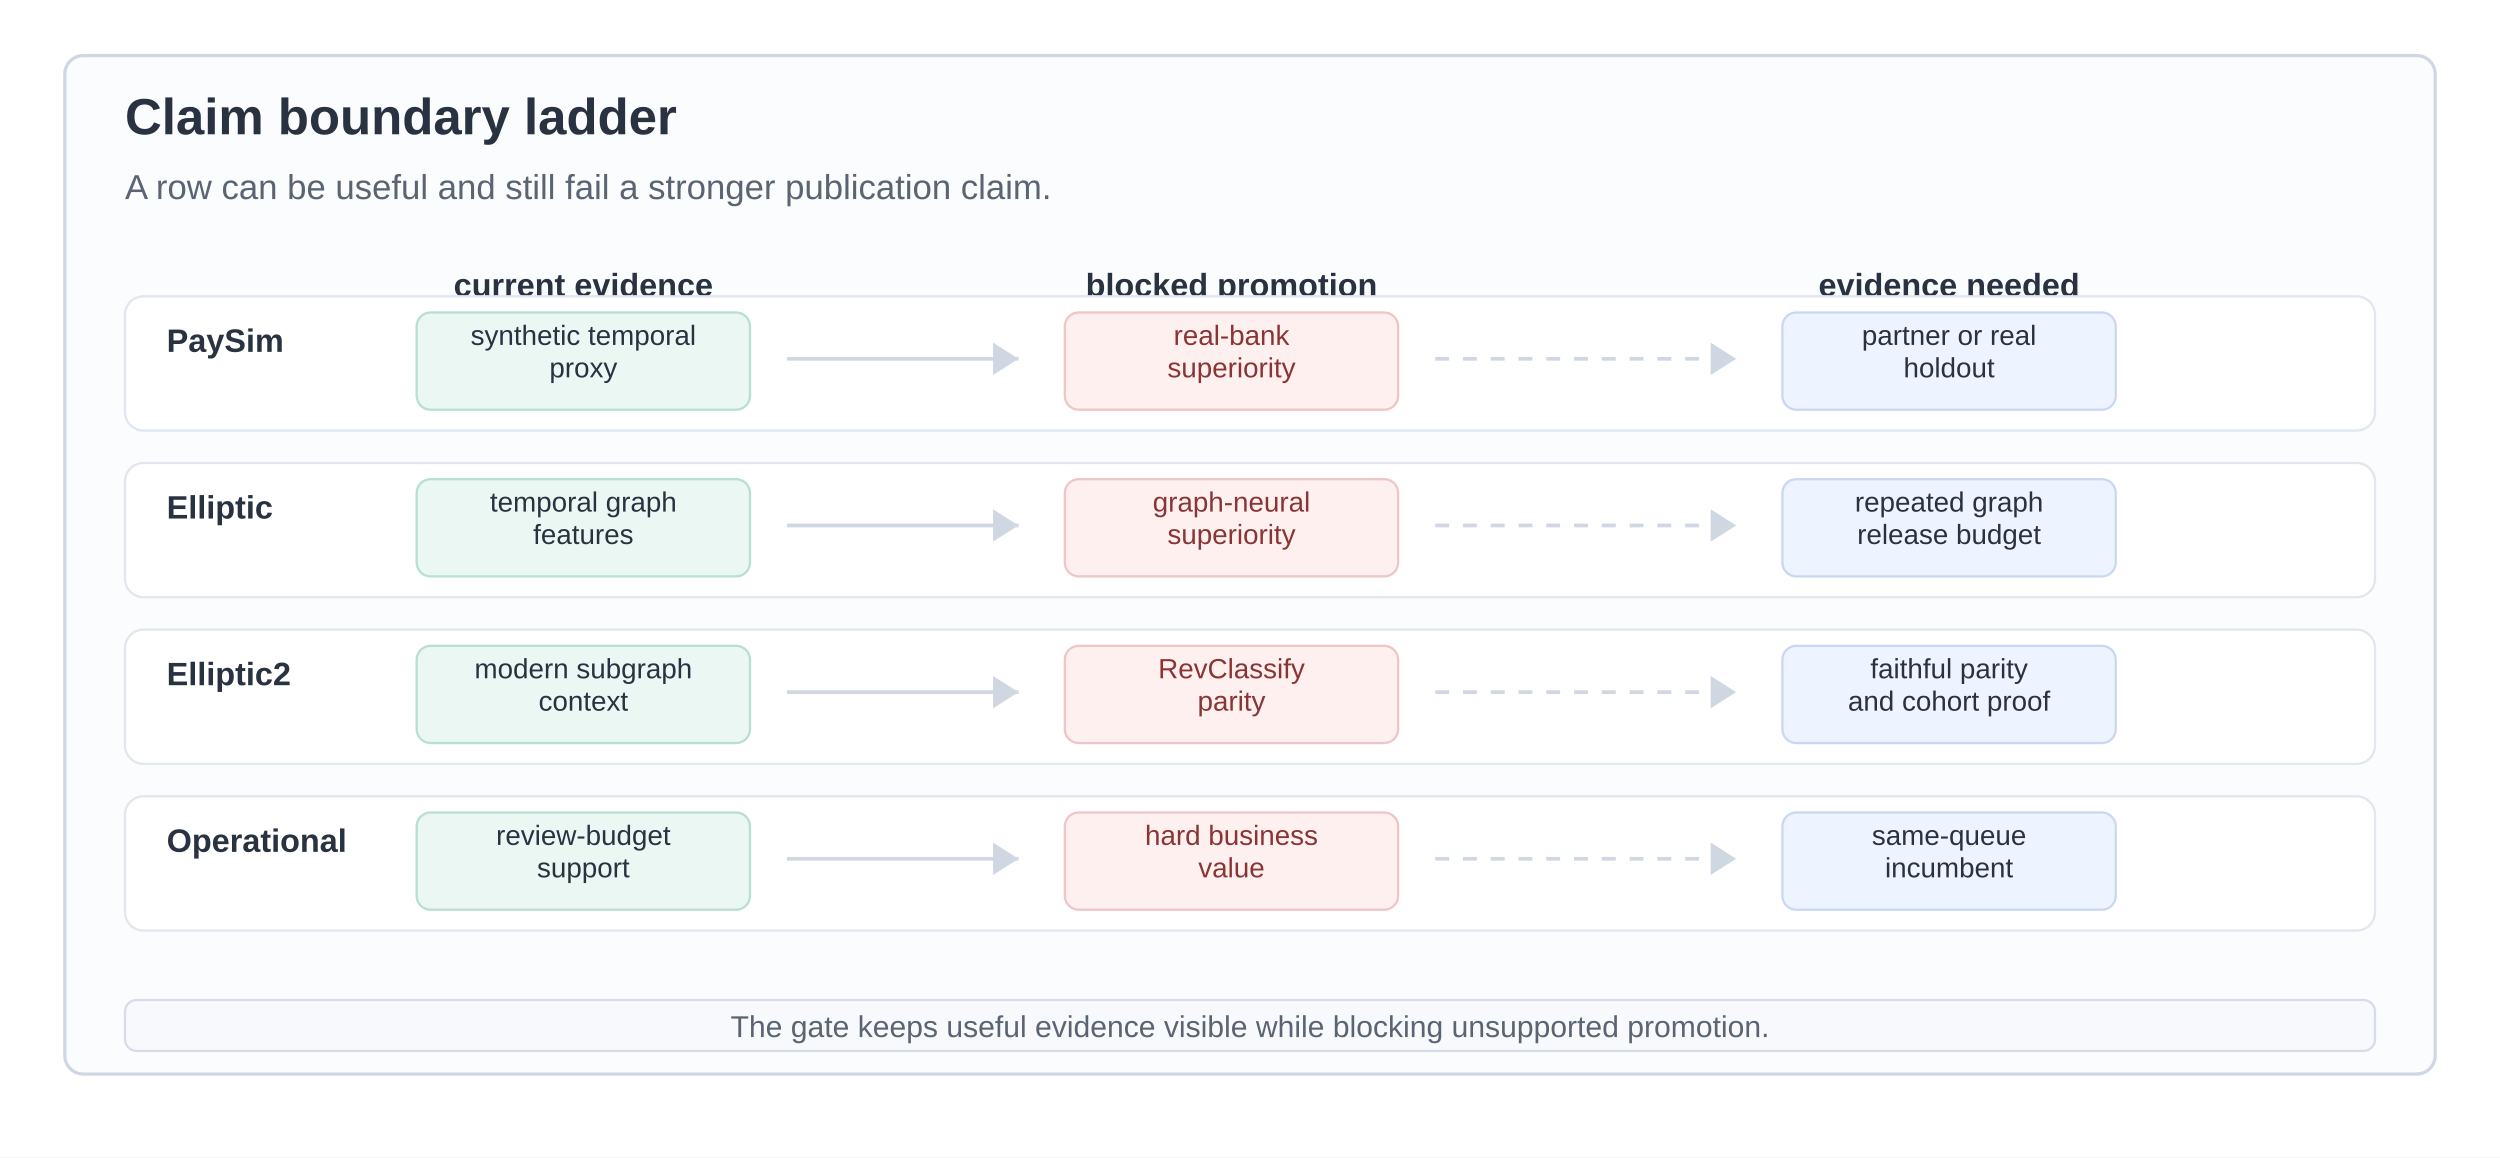
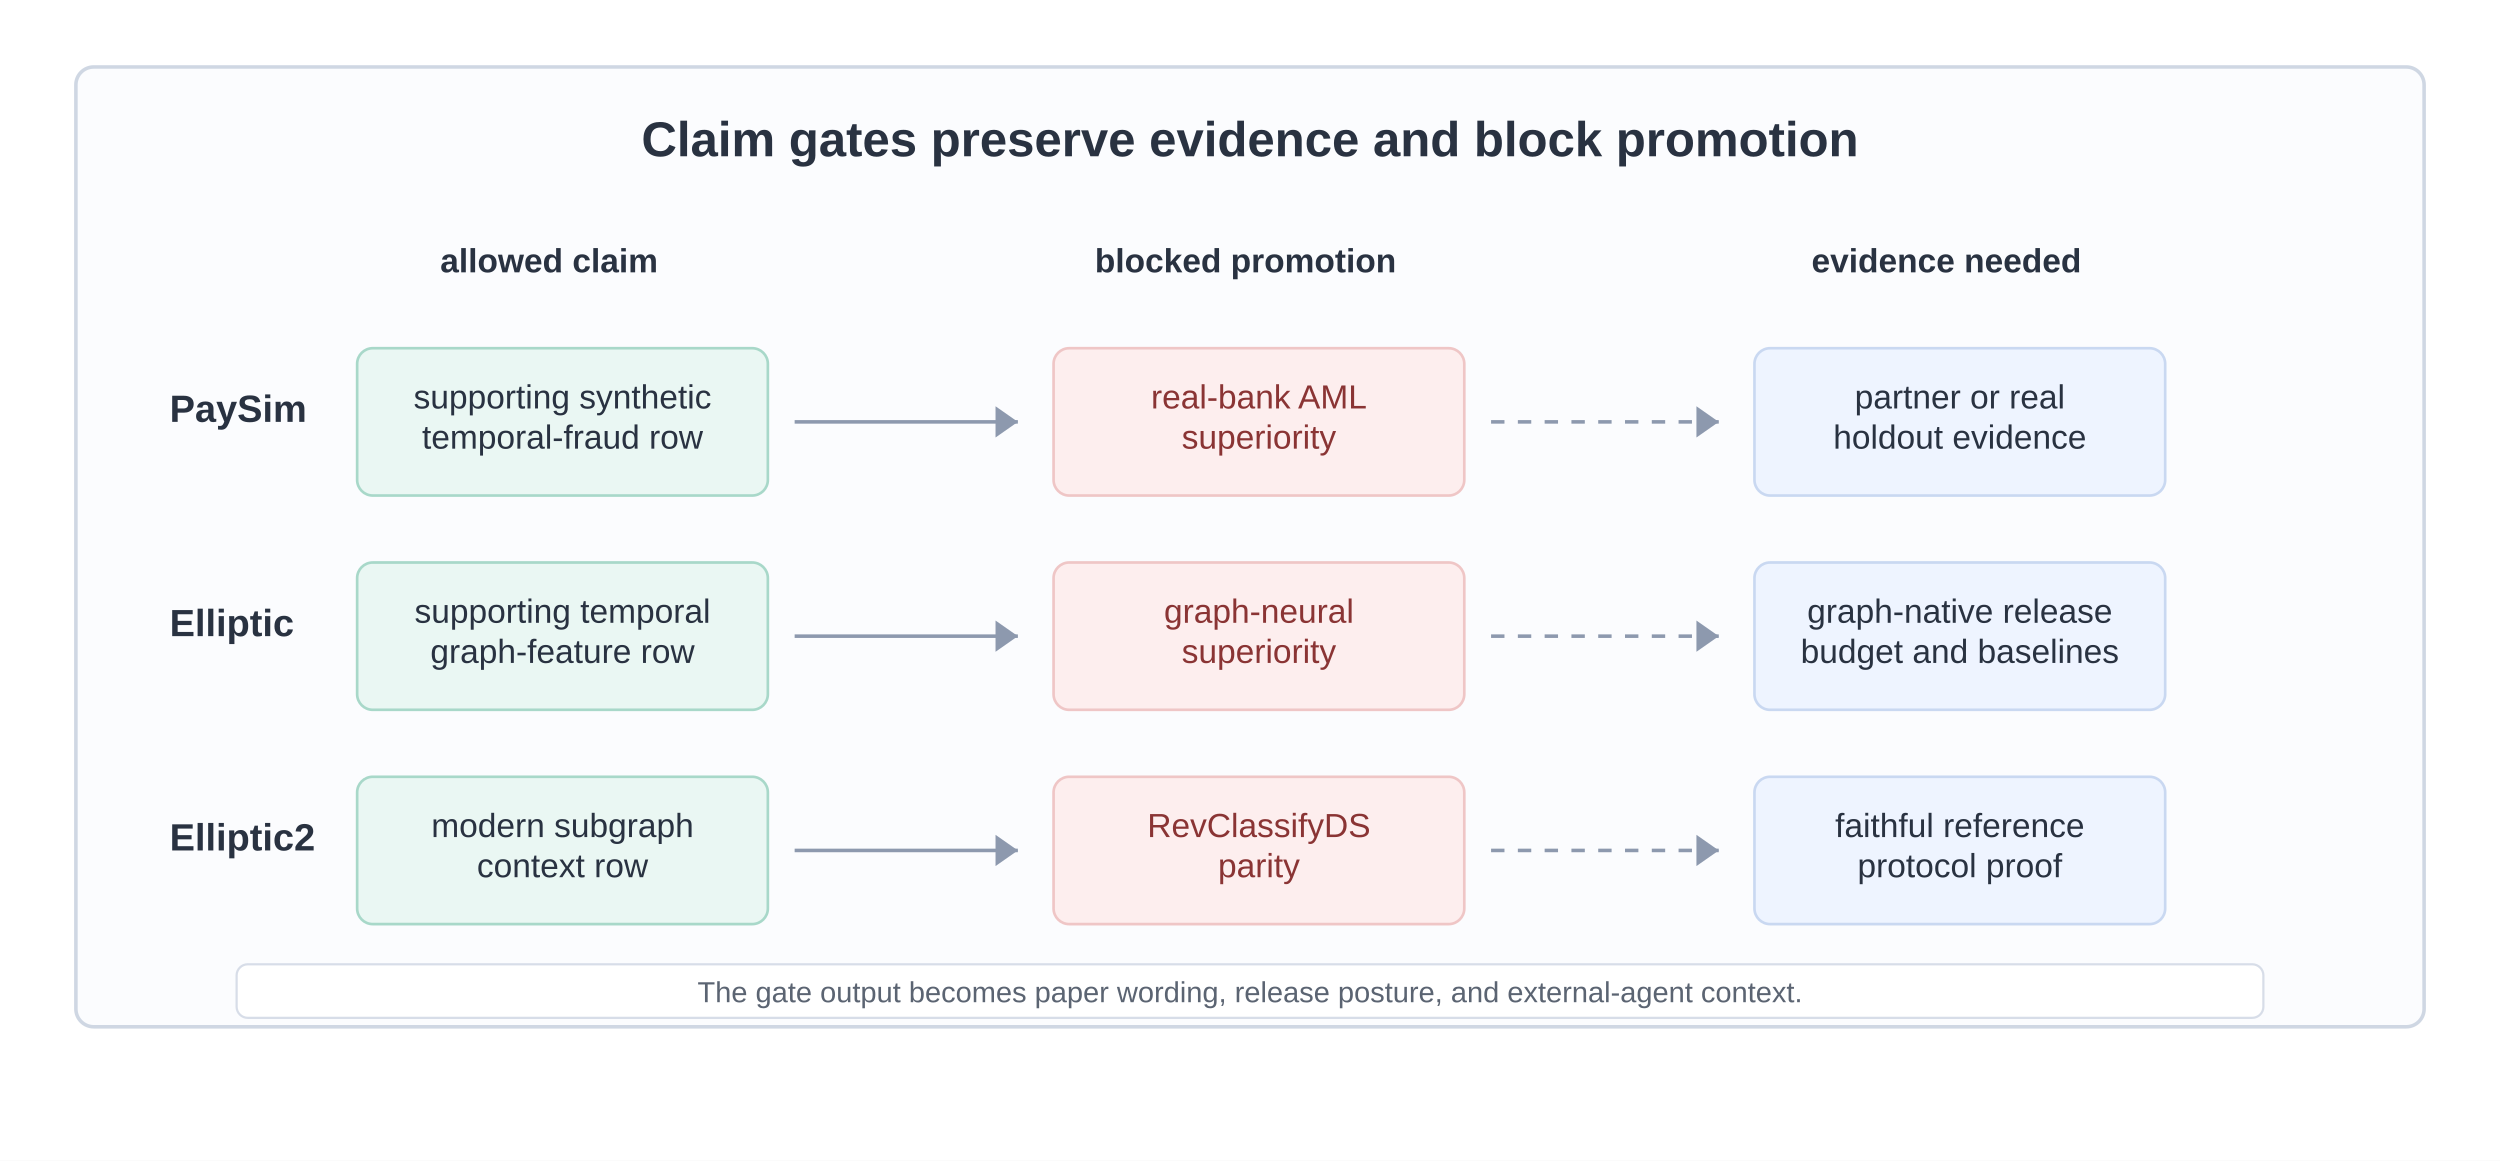
- <svg xmlns="http://www.w3.org/2000/svg" width="1080" height="500" viewBox="0 0 1080 500" role="img">
+ <svg xmlns="http://www.w3.org/2000/svg" width="1120" height="520" viewBox="0 0 1120 520" role="img">
  <style>text{font-family:Arial,Helvetica,sans-serif;letter-spacing:0}</style>
  <rect width="100%" height="100%" fill="#ffffff" />
-   <rect x="28" y="24" width="1024" height="440" rx="8" fill="#fbfcfe" stroke="#cfd7e3" stroke-width="1.4" />
-   <text x="54" y="58" font-size="22" font-weight="700" fill="#293241">Claim boundary ladder</text>
-   <text x="54" y="86" font-size="15" fill="#5b6472">A row can be useful and still fail a stronger publication claim.</text>
-   <text x="252" y="128" text-anchor="middle" font-size="14" font-weight="700" fill="#293241">current evidence</text>
-   <text x="532" y="128" text-anchor="middle" font-size="14" font-weight="700" fill="#293241">blocked promotion</text>
-   <text x="842" y="128" text-anchor="middle" font-size="14" font-weight="700" fill="#293241">evidence needed</text>
-   <rect x="54" y="128" width="972" height="58" rx="8" fill="#ffffff" stroke="#e1e6ef" stroke-width="1" />
-   <text x="72" y="152" font-size="14" font-weight="700" fill="#293241">PaySim</text>
-   <rect x="180" y="135" width="144" height="42" rx="6" fill="#eaf7f3" stroke="#b8dfd1" stroke-width="1" />
-   <rect x="460" y="135" width="144" height="42" rx="6" fill="#fff0f0" stroke="#efc6c6" stroke-width="1" />
-   <rect x="770" y="135" width="144" height="42" rx="6" fill="#eef4ff" stroke="#c9d8f1" stroke-width="1" />
-   <text x="252.0" y="149.0" text-anchor="middle" font-size="12" fill="#293241">synthetic temporal</text>
-   <text x="252.0" y="163.0" text-anchor="middle" font-size="12" fill="#293241">proxy</text>
-   <text x="532.0" y="149.0" text-anchor="middle" font-size="12" fill="#8a3434">real-bank</text>
-   <text x="532.0" y="163.0" text-anchor="middle" font-size="12" fill="#8a3434">superiority</text>
-   <text x="842.0" y="149.0" text-anchor="middle" font-size="12" fill="#293241">partner or real</text>
-   <text x="842.0" y="163.0" text-anchor="middle" font-size="12" fill="#293241">holdout</text>
-   <line x1="340" y1="155" x2="440" y2="155" stroke="#cfd7e3" stroke-width="1.6" />
-   <polygon points="440,155 429,148 429,162" fill="#cfd7e3" />
-   <line x1="620" y1="155" x2="750" y2="155" stroke="#cfd7e3" stroke-width="1.6" stroke-dasharray="6 6" />
-   <polygon points="750,155 739,148 739,162" fill="#cfd7e3" />
-   <rect x="54" y="200" width="972" height="58" rx="8" fill="#ffffff" stroke="#e1e6ef" stroke-width="1" />
-   <text x="72" y="224" font-size="14" font-weight="700" fill="#293241">Elliptic</text>
-   <rect x="180" y="207" width="144" height="42" rx="6" fill="#eaf7f3" stroke="#b8dfd1" stroke-width="1" />
-   <rect x="460" y="207" width="144" height="42" rx="6" fill="#fff0f0" stroke="#efc6c6" stroke-width="1" />
-   <rect x="770" y="207" width="144" height="42" rx="6" fill="#eef4ff" stroke="#c9d8f1" stroke-width="1" />
-   <text x="252.0" y="221.0" text-anchor="middle" font-size="12" fill="#293241">temporal graph</text>
-   <text x="252.0" y="235.0" text-anchor="middle" font-size="12" fill="#293241">features</text>
-   <text x="532.0" y="221.0" text-anchor="middle" font-size="12" fill="#8a3434">graph-neural</text>
-   <text x="532.0" y="235.0" text-anchor="middle" font-size="12" fill="#8a3434">superiority</text>
-   <text x="842.0" y="221.0" text-anchor="middle" font-size="12" fill="#293241">repeated graph</text>
-   <text x="842.0" y="235.0" text-anchor="middle" font-size="12" fill="#293241">release budget</text>
-   <line x1="340" y1="227" x2="440" y2="227" stroke="#cfd7e3" stroke-width="1.6" />
-   <polygon points="440,227 429,220 429,234" fill="#cfd7e3" />
-   <line x1="620" y1="227" x2="750" y2="227" stroke="#cfd7e3" stroke-width="1.6" stroke-dasharray="6 6" />
-   <polygon points="750,227 739,220 739,234" fill="#cfd7e3" />
-   <rect x="54" y="272" width="972" height="58" rx="8" fill="#ffffff" stroke="#e1e6ef" stroke-width="1" />
-   <text x="72" y="296" font-size="14" font-weight="700" fill="#293241">Elliptic2</text>
-   <rect x="180" y="279" width="144" height="42" rx="6" fill="#eaf7f3" stroke="#b8dfd1" stroke-width="1" />
-   <rect x="460" y="279" width="144" height="42" rx="6" fill="#fff0f0" stroke="#efc6c6" stroke-width="1" />
-   <rect x="770" y="279" width="144" height="42" rx="6" fill="#eef4ff" stroke="#c9d8f1" stroke-width="1" />
-   <text x="252.0" y="293.0" text-anchor="middle" font-size="12" fill="#293241">modern subgraph</text>
-   <text x="252.0" y="307.0" text-anchor="middle" font-size="12" fill="#293241">context</text>
-   <text x="532.0" y="293.0" text-anchor="middle" font-size="12" fill="#8a3434">RevClassify</text>
-   <text x="532.0" y="307.0" text-anchor="middle" font-size="12" fill="#8a3434">parity</text>
-   <text x="842.0" y="293.0" text-anchor="middle" font-size="12" fill="#293241">faithful parity</text>
-   <text x="842.0" y="307.0" text-anchor="middle" font-size="12" fill="#293241">and cohort proof</text>
-   <line x1="340" y1="299" x2="440" y2="299" stroke="#cfd7e3" stroke-width="1.6" />
-   <polygon points="440,299 429,292 429,306" fill="#cfd7e3" />
-   <line x1="620" y1="299" x2="750" y2="299" stroke="#cfd7e3" stroke-width="1.6" stroke-dasharray="6 6" />
-   <polygon points="750,299 739,292 739,306" fill="#cfd7e3" />
-   <rect x="54" y="344" width="972" height="58" rx="8" fill="#ffffff" stroke="#e1e6ef" stroke-width="1" />
-   <text x="72" y="368" font-size="14" font-weight="700" fill="#293241">Operational</text>
-   <rect x="180" y="351" width="144" height="42" rx="6" fill="#eaf7f3" stroke="#b8dfd1" stroke-width="1" />
-   <rect x="460" y="351" width="144" height="42" rx="6" fill="#fff0f0" stroke="#efc6c6" stroke-width="1" />
-   <rect x="770" y="351" width="144" height="42" rx="6" fill="#eef4ff" stroke="#c9d8f1" stroke-width="1" />
-   <text x="252.0" y="365.0" text-anchor="middle" font-size="12" fill="#293241">review-budget</text>
-   <text x="252.0" y="379.0" text-anchor="middle" font-size="12" fill="#293241">support</text>
-   <text x="532.0" y="365.0" text-anchor="middle" font-size="12" fill="#8a3434">hard business</text>
-   <text x="532.0" y="379.0" text-anchor="middle" font-size="12" fill="#8a3434">value</text>
-   <text x="842.0" y="365.0" text-anchor="middle" font-size="12" fill="#293241">same-queue</text>
-   <text x="842.0" y="379.0" text-anchor="middle" font-size="12" fill="#293241">incumbent</text>
-   <line x1="340" y1="371" x2="440" y2="371" stroke="#cfd7e3" stroke-width="1.6" />
-   <polygon points="440,371 429,364 429,378" fill="#cfd7e3" />
-   <line x1="620" y1="371" x2="750" y2="371" stroke="#cfd7e3" stroke-width="1.6" stroke-dasharray="6 6" />
-   <polygon points="750,371 739,364 739,378" fill="#cfd7e3" />
-   <rect x="54" y="432" width="972" height="22" rx="5" fill="#f7f9fc" stroke="#d7dde8" stroke-width="1" />
-   <text x="540" y="448" text-anchor="middle" font-size="13" fill="#5b6472">The gate keeps useful evidence visible while blocking unsupported promotion.</text>
+   <rect x="34" y="30" width="1052" height="430" rx="8" fill="#fbfcfe" stroke="#cfd7e3" stroke-width="1.6" />
+   <text x="560" y="70" text-anchor="middle" font-size="22" font-weight="700" fill="#293241">Claim gates preserve evidence and block promotion</text>
+   <text x="246" y="122" text-anchor="middle" font-size="15" font-weight="700" fill="#293241">allowed claim</text>
+   <text x="558" y="122" text-anchor="middle" font-size="15" font-weight="700" fill="#293241">blocked promotion</text>
+   <text x="872" y="122" text-anchor="middle" font-size="15" font-weight="700" fill="#293241">evidence needed</text>
+   <text x="76" y="189" font-size="17" font-weight="700" fill="#293241">PaySim</text>
+   <rect x="160" y="156" width="184" height="66" rx="7" fill="#eaf7f3" stroke="#a8d8c9" stroke-width="1.2" />
+   <text x="252.0" y="183.0" text-anchor="middle" font-size="15" fill="#293241">supporting synthetic</text>
+   <text x="252.0" y="201.0" text-anchor="middle" font-size="15" fill="#293241">temporal-fraud row</text>
+   <rect x="472" y="156" width="184" height="66" rx="7" fill="#fdeeee" stroke="#efc6c6" stroke-width="1.2" />
+   <text x="564.0" y="183.0" text-anchor="middle" font-size="15" fill="#8a3434">real-bank AML</text>
+   <text x="564.0" y="201.0" text-anchor="middle" font-size="15" fill="#8a3434">superiority</text>
+   <rect x="786" y="156" width="184" height="66" rx="7" fill="#eef4ff" stroke="#c9d8f1" stroke-width="1.2" />
+   <text x="878.0" y="183.0" text-anchor="middle" font-size="15" fill="#293241">partner or real</text>
+   <text x="878.0" y="201.0" text-anchor="middle" font-size="15" fill="#293241">holdout evidence</text>
+   <line x1="356" y1="189" x2="456" y2="189" stroke="#8d99ae" stroke-width="1.6" />
+   <polygon points="456,189 446,182 446,196" fill="#8d99ae" />
+   <line x1="668" y1="189" x2="770" y2="189" stroke="#8d99ae" stroke-width="1.6" stroke-dasharray="6 6" />
+   <polygon points="770,189 760,182 760,196" fill="#8d99ae" />
+   <text x="76" y="285" font-size="17" font-weight="700" fill="#293241">Elliptic</text>
+   <rect x="160" y="252" width="184" height="66" rx="7" fill="#eaf7f3" stroke="#a8d8c9" stroke-width="1.2" />
+   <text x="252.0" y="279.0" text-anchor="middle" font-size="15" fill="#293241">supporting temporal</text>
+   <text x="252.0" y="297.0" text-anchor="middle" font-size="15" fill="#293241">graph-feature row</text>
+   <rect x="472" y="252" width="184" height="66" rx="7" fill="#fdeeee" stroke="#efc6c6" stroke-width="1.2" />
+   <text x="564.0" y="279.0" text-anchor="middle" font-size="15" fill="#8a3434">graph-neural</text>
+   <text x="564.0" y="297.0" text-anchor="middle" font-size="15" fill="#8a3434">superiority</text>
+   <rect x="786" y="252" width="184" height="66" rx="7" fill="#eef4ff" stroke="#c9d8f1" stroke-width="1.2" />
+   <text x="878.0" y="279.0" text-anchor="middle" font-size="15" fill="#293241">graph-native release</text>
+   <text x="878.0" y="297.0" text-anchor="middle" font-size="15" fill="#293241">budget and baselines</text>
+   <line x1="356" y1="285" x2="456" y2="285" stroke="#8d99ae" stroke-width="1.6" />
+   <polygon points="456,285 446,278 446,292" fill="#8d99ae" />
+   <line x1="668" y1="285" x2="770" y2="285" stroke="#8d99ae" stroke-width="1.6" stroke-dasharray="6 6" />
+   <polygon points="770,285 760,278 760,292" fill="#8d99ae" />
+   <text x="76" y="381" font-size="17" font-weight="700" fill="#293241">Elliptic2</text>
+   <rect x="160" y="348" width="184" height="66" rx="7" fill="#eaf7f3" stroke="#a8d8c9" stroke-width="1.2" />
+   <text x="252.0" y="375.0" text-anchor="middle" font-size="15" fill="#293241">modern subgraph</text>
+   <text x="252.0" y="393.0" text-anchor="middle" font-size="15" fill="#293241">context row</text>
+   <rect x="472" y="348" width="184" height="66" rx="7" fill="#fdeeee" stroke="#efc6c6" stroke-width="1.2" />
+   <text x="564.0" y="375.0" text-anchor="middle" font-size="15" fill="#8a3434">RevClassifyDS</text>
+   <text x="564.0" y="393.0" text-anchor="middle" font-size="15" fill="#8a3434">parity</text>
+   <rect x="786" y="348" width="184" height="66" rx="7" fill="#eef4ff" stroke="#c9d8f1" stroke-width="1.2" />
+   <text x="878.0" y="375.0" text-anchor="middle" font-size="15" fill="#293241">faithful reference</text>
+   <text x="878.0" y="393.0" text-anchor="middle" font-size="15" fill="#293241">protocol proof</text>
+   <line x1="356" y1="381" x2="456" y2="381" stroke="#8d99ae" stroke-width="1.6" />
+   <polygon points="456,381 446,374 446,388" fill="#8d99ae" />
+   <line x1="668" y1="381" x2="770" y2="381" stroke="#8d99ae" stroke-width="1.6" stroke-dasharray="6 6" />
+   <polygon points="770,381 760,374 760,388" fill="#8d99ae" />
+   <rect x="106" y="432" width="908" height="24" rx="5" fill="#ffffff" stroke="#d7dde8" stroke-width="1" />
+   <text x="560" y="449" text-anchor="middle" font-size="13" fill="#5b6472">The gate output becomes paper wording, release posture, and external-agent context.</text>
</svg>
